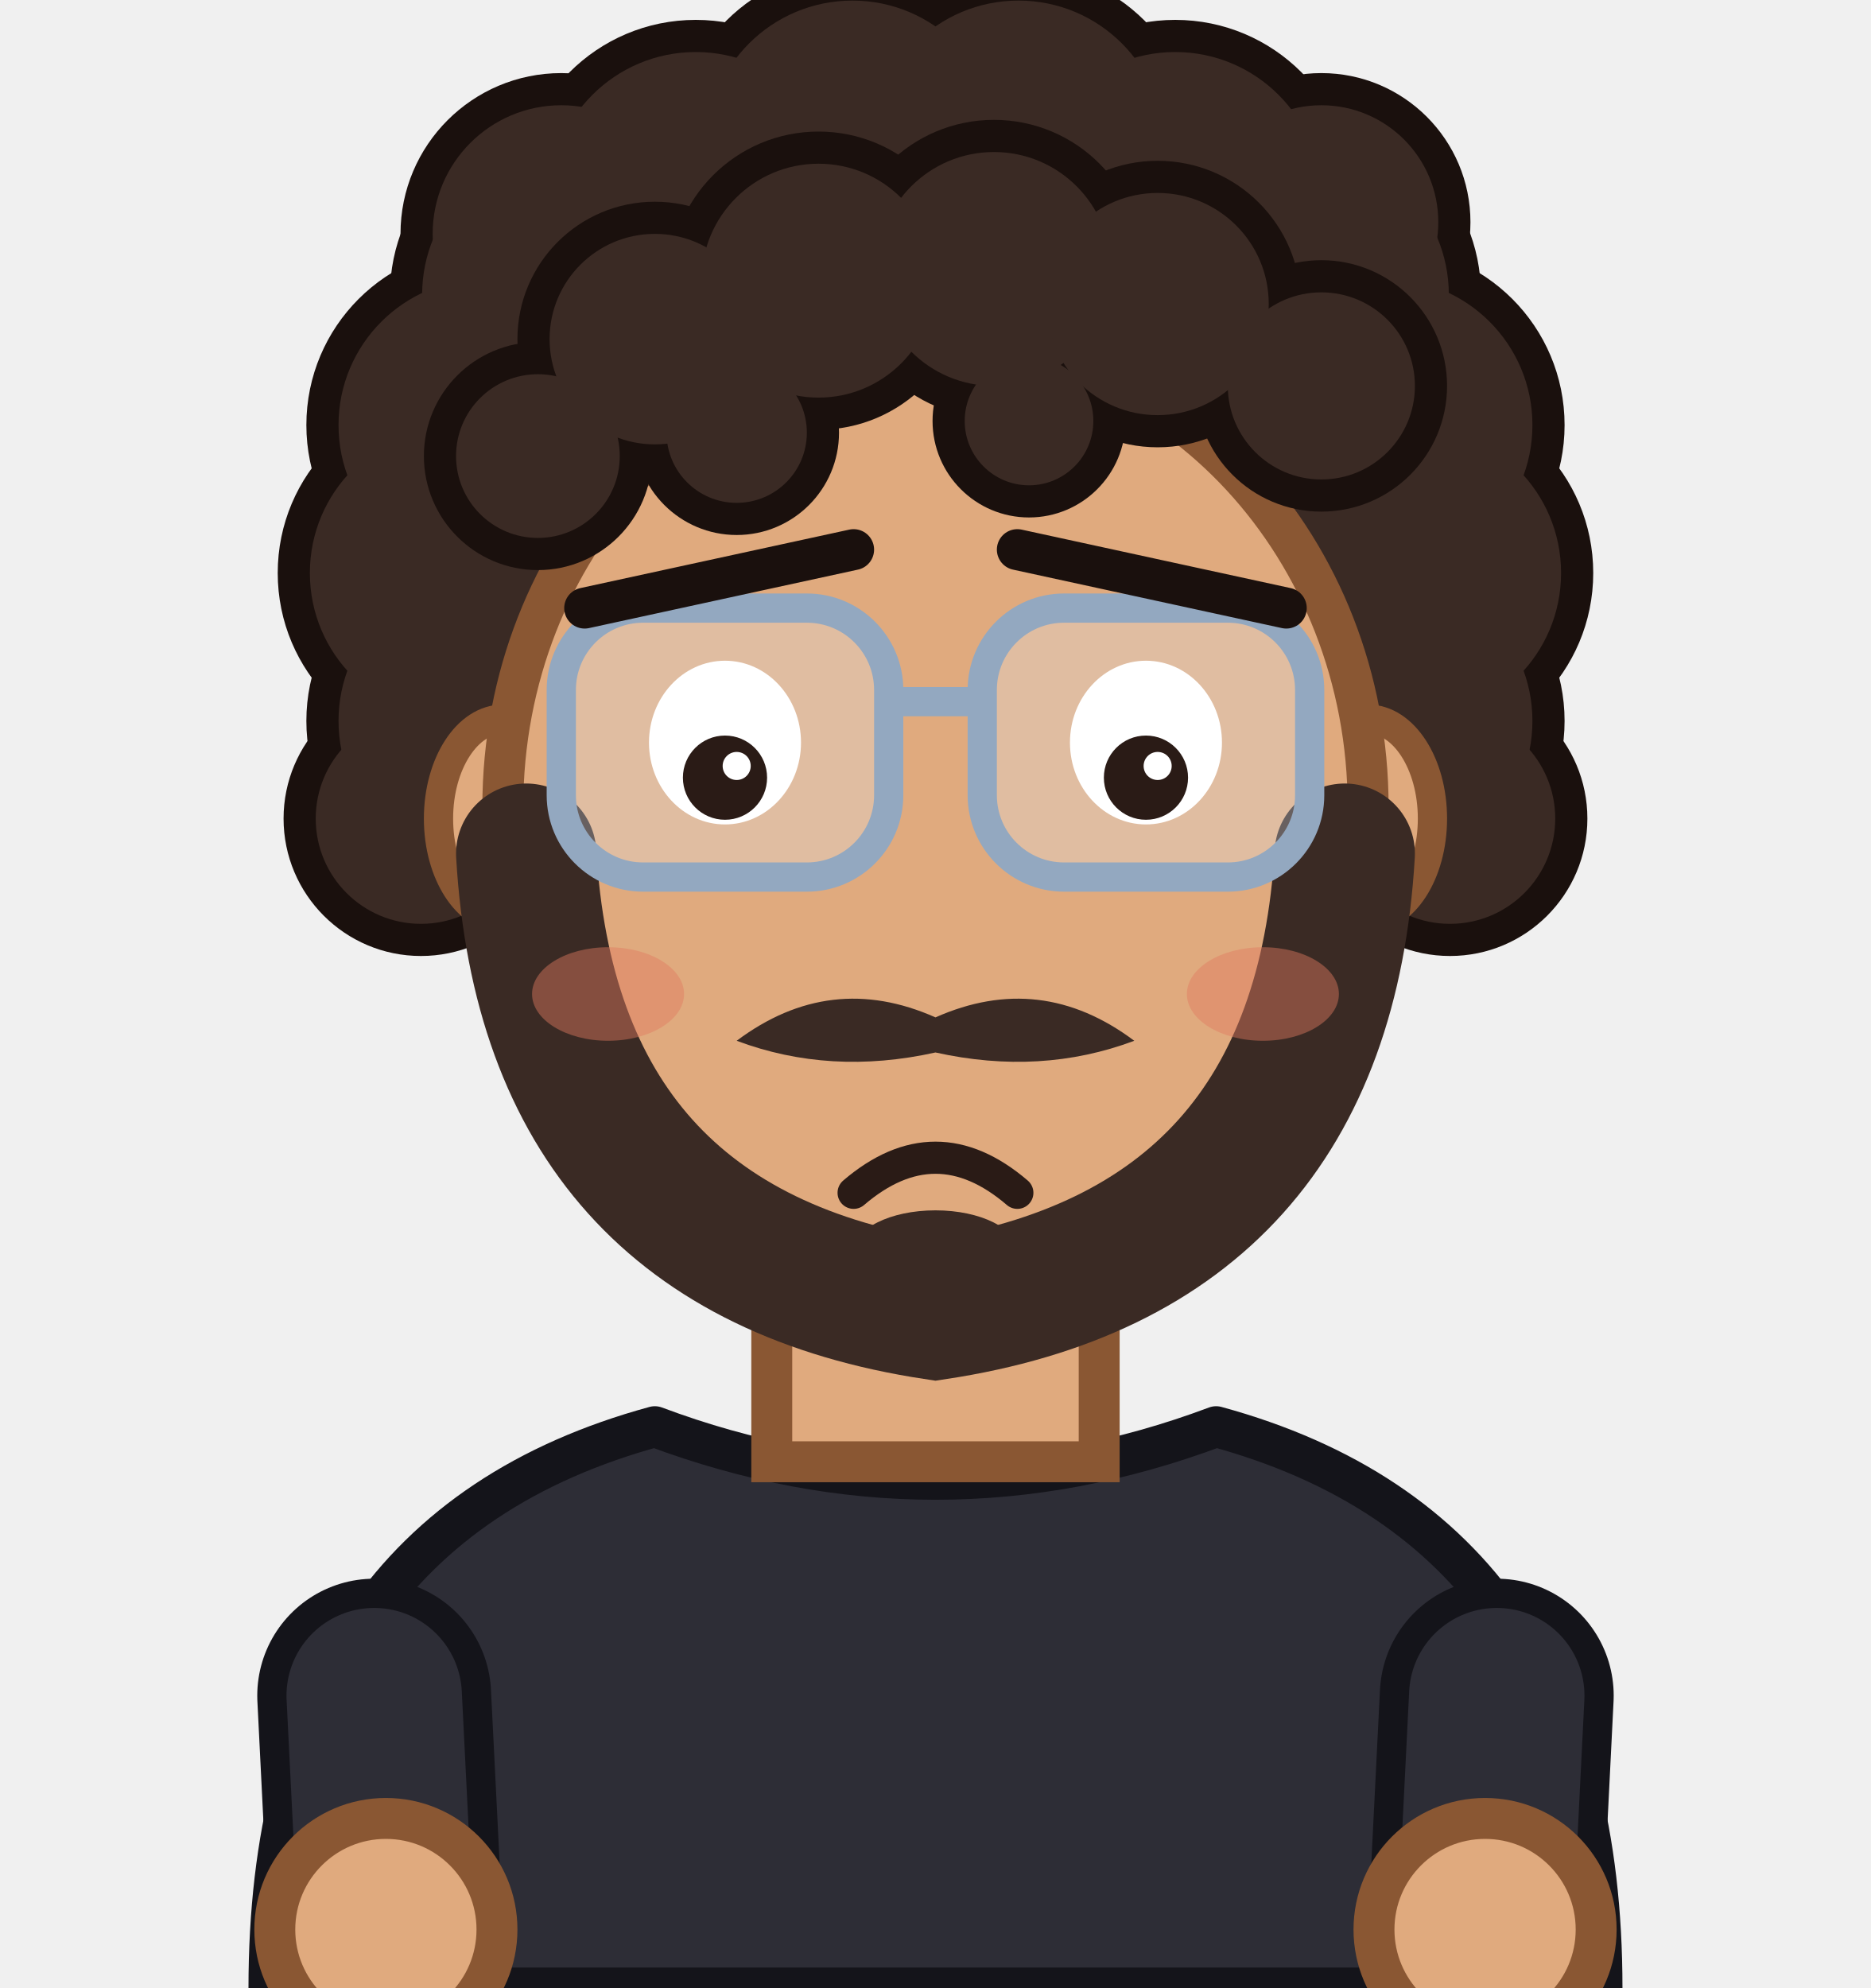
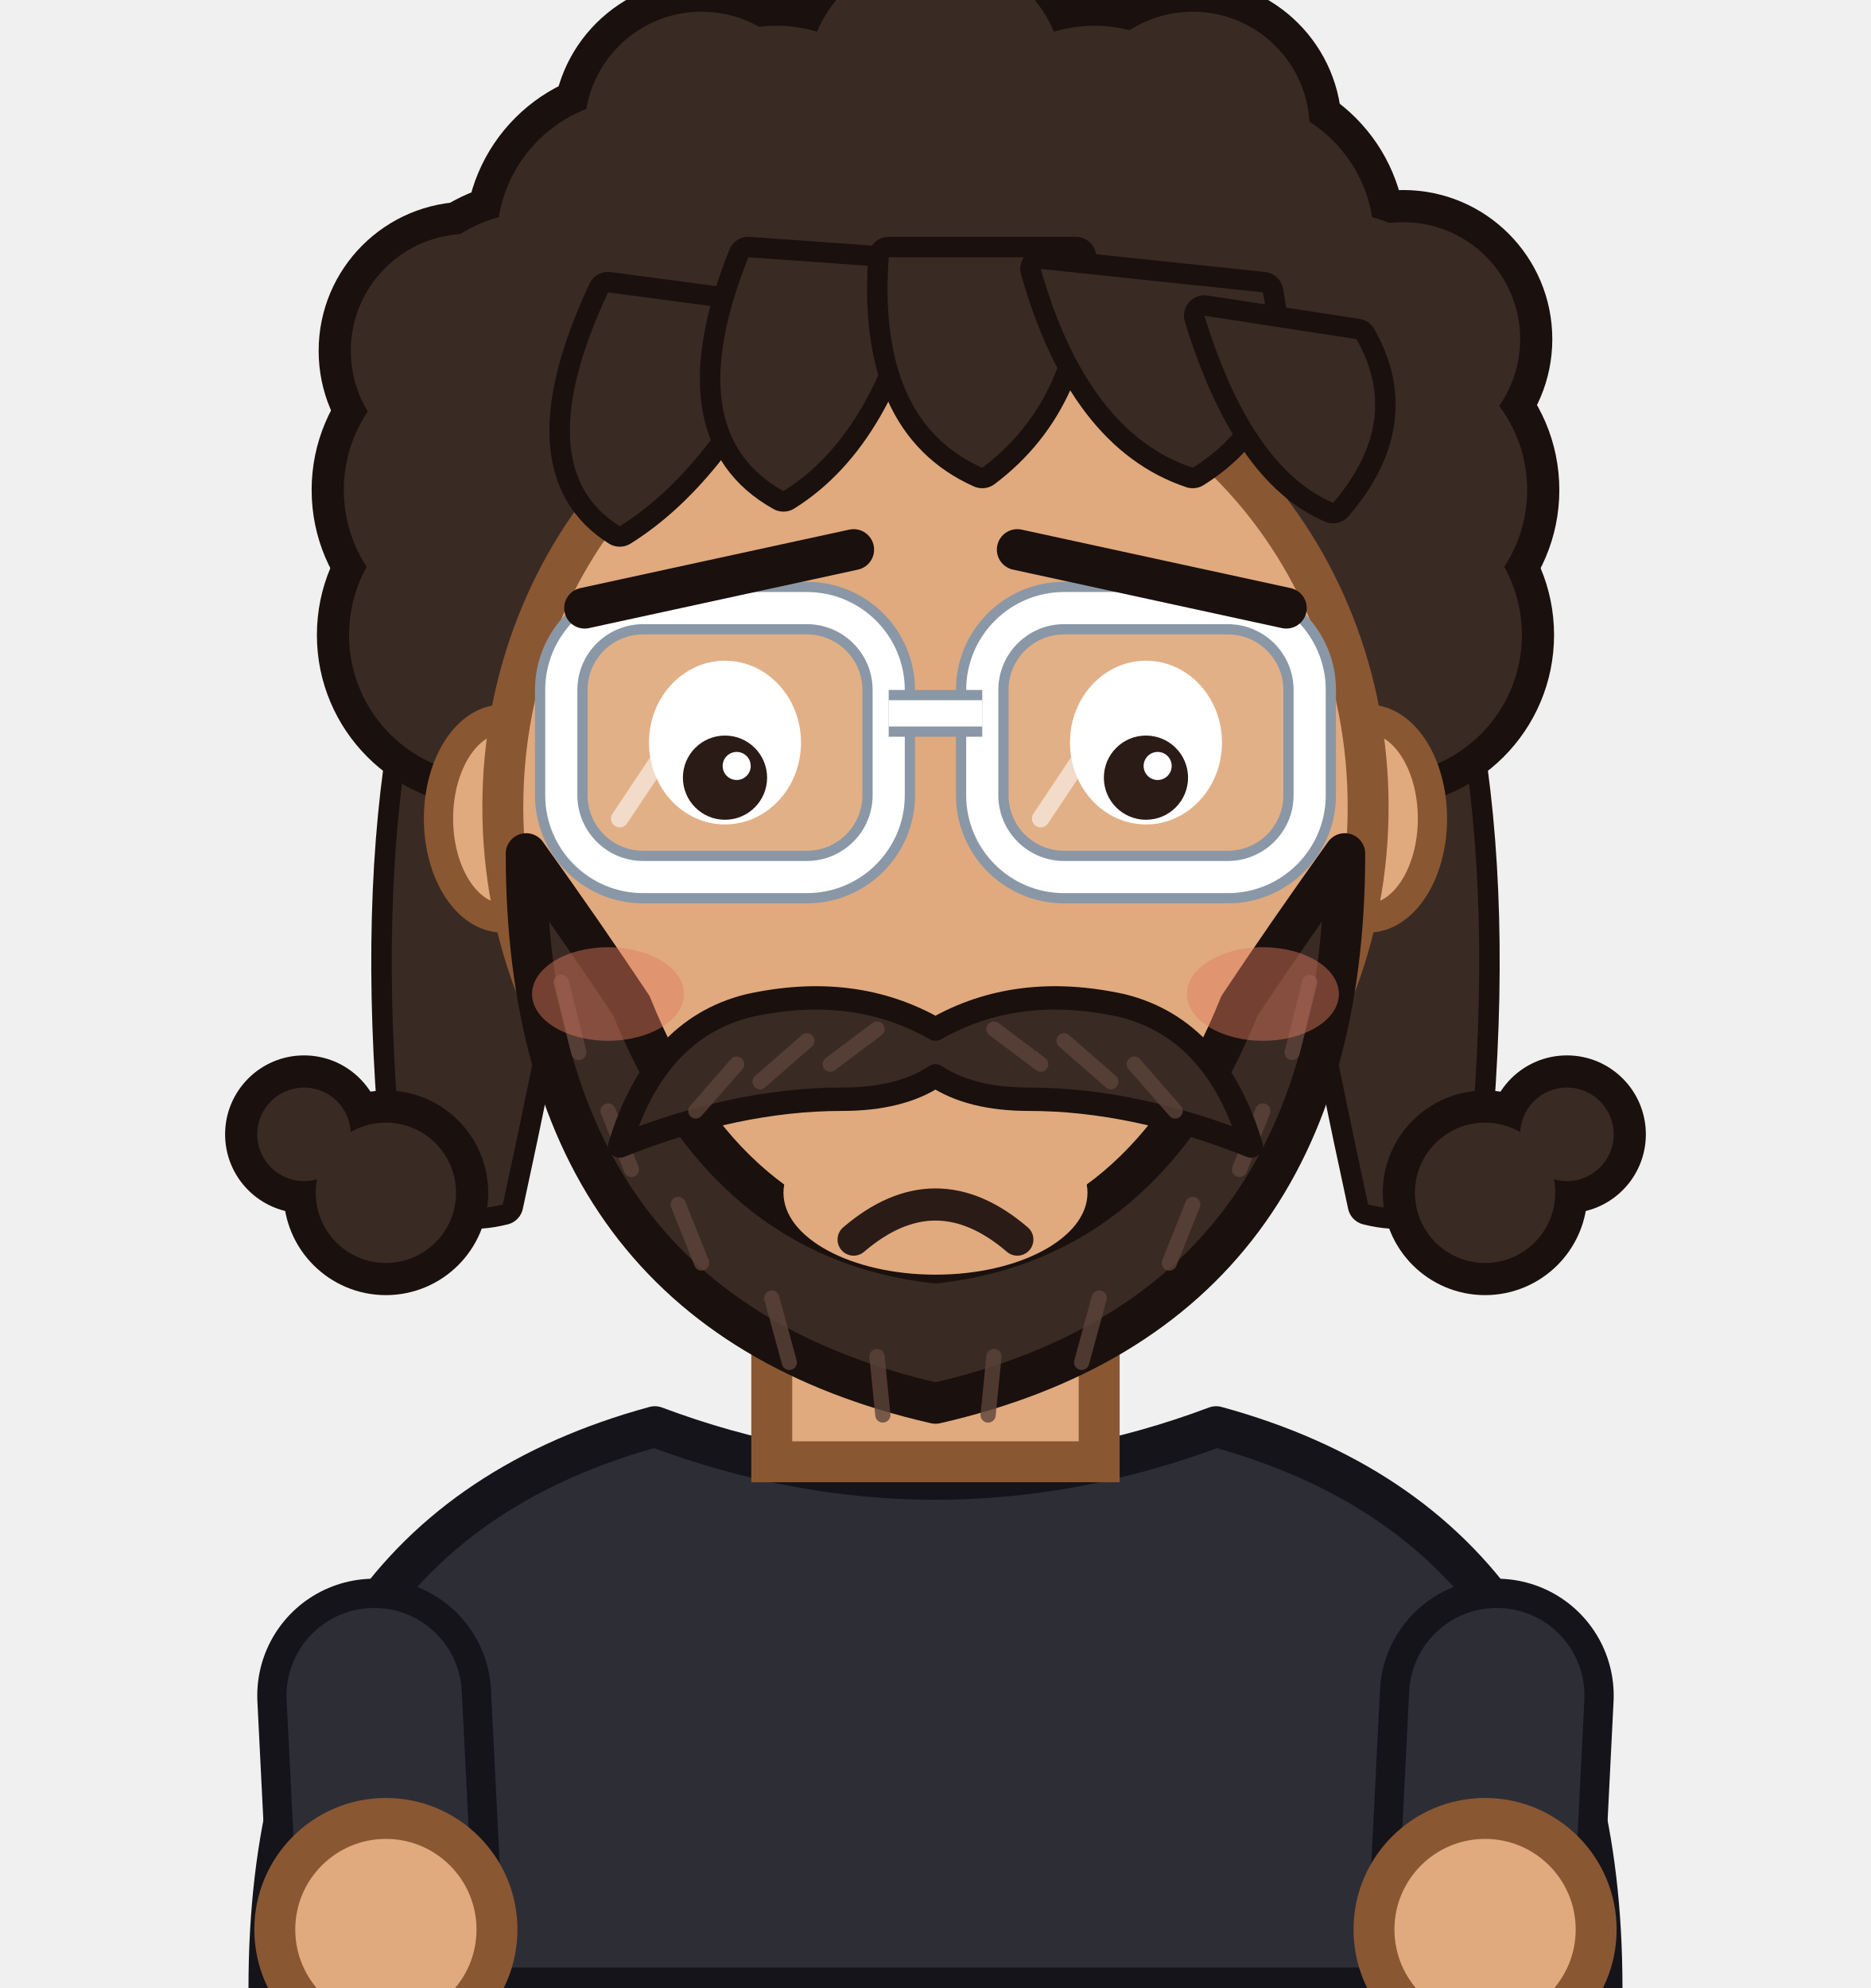
<svg xmlns="http://www.w3.org/2000/svg" viewBox="0 0 320 340" width="320" height="340">
  <g transform="rotate(0 160 250)">
-     <circle cx="82.9" cy="123.3" r="27" fill="#3A2A24" stroke="#1A100D" stroke-width="7" />
-     <circle cx="78.0" cy="98.0" r="27" fill="#3A2A24" stroke="#1A100D" stroke-width="7" />
-     <circle cx="82.9" cy="72.7" r="27" fill="#3A2A24" stroke="#1A100D" stroke-width="7" />
-     <circle cx="97.2" cy="50.4" r="27" fill="#3A2A24" stroke="#1A100D" stroke-width="7" />
-     <circle cx="119.0" cy="33.9" r="27" fill="#3A2A24" stroke="#1A100D" stroke-width="7" />
-     <circle cx="145.8" cy="25.1" r="27" fill="#3A2A24" stroke="#1A100D" stroke-width="7" />
-     <circle cx="174.2" cy="25.1" r="27" fill="#3A2A24" stroke="#1A100D" stroke-width="7" />
-     <circle cx="201.0" cy="33.9" r="27" fill="#3A2A24" stroke="#1A100D" stroke-width="7" />
-     <circle cx="222.8" cy="50.4" r="27" fill="#3A2A24" stroke="#1A100D" stroke-width="7" />
-     <circle cx="237.1" cy="72.7" r="27" fill="#3A2A24" stroke="#1A100D" stroke-width="7" />
-     <circle cx="242.0" cy="98.0" r="27" fill="#3A2A24" stroke="#1A100D" stroke-width="7" />
-     <circle cx="237.1" cy="123.3" r="27" fill="#3A2A24" stroke="#1A100D" stroke-width="7" />
-     <circle cx="72.0" cy="140.0" r="20" fill="#3A2A24" stroke="#1A100D" stroke-width="7" />
-     <circle cx="248.0" cy="140.0" r="20" fill="#3A2A24" stroke="#1A100D" stroke-width="7" />
-     <circle cx="96.0" cy="40.0" r="24" fill="#3A2A24" stroke="#1A100D" stroke-width="7" />
-     <circle cx="226.0" cy="38.0" r="22" fill="#3A2A24" stroke="#1A100D" stroke-width="7" />
-     <circle cx="82.9" cy="123.3" r="25" fill="#3A2A24" />
-     <circle cx="78.0" cy="98.0" r="25" fill="#3A2A24" />
-     <circle cx="82.9" cy="72.7" r="25" fill="#3A2A24" />
-     <circle cx="97.2" cy="50.4" r="25" fill="#3A2A24" />
-     <circle cx="119.0" cy="33.9" r="25" fill="#3A2A24" />
-     <circle cx="145.8" cy="25.1" r="25" fill="#3A2A24" />
-     <circle cx="174.2" cy="25.1" r="25" fill="#3A2A24" />
-     <circle cx="201.0" cy="33.9" r="25" fill="#3A2A24" />
-     <circle cx="222.8" cy="50.4" r="25" fill="#3A2A24" />
-     <circle cx="237.1" cy="72.7" r="25" fill="#3A2A24" />
-     <circle cx="242.0" cy="98.0" r="25" fill="#3A2A24" />
-     <circle cx="237.1" cy="123.3" r="25" fill="#3A2A24" />
-     <circle cx="72.0" cy="140.0" r="18" fill="#3A2A24" />
-     <circle cx="248.0" cy="140.0" r="18" fill="#3A2A24" />
-     <circle cx="96.0" cy="40.0" r="22" fill="#3A2A24" />
-     <circle cx="226.0" cy="38.0" r="20" fill="#3A2A24" />
+     <path d="M92 70 Q62 110 68 190 Q70 210 86 206 Q96 160 104 112 Z" fill="#3A2A24" stroke="#1A100D" stroke-width="7" stroke-linejoin="round" />
+     <path d="M92 70 Q62 110 68 190 Q70 210 86 206 Q96 160 104 112 Z" fill="#3A2A24" />
+     <path d="M228 70 Q258 110 252 190 Q250 210 234 206 Q224 160 216 112 Z" fill="#3A2A24" stroke="#1A100D" stroke-width="7" stroke-linejoin="round" />
+     <path d="M228 70 Q258 110 252 190 Q250 210 234 206 Q224 160 216 112 Z" fill="#3A2A24" />
+     <circle cx="66.0" cy="204.0" r="14" fill="#3A2A24" stroke="#1A100D" stroke-width="7" />
+     <circle cx="52.0" cy="194.0" r="10" fill="#3A2A24" stroke="#1A100D" stroke-width="7" />
+     <circle cx="254.0" cy="204.0" r="14" fill="#3A2A24" stroke="#1A100D" stroke-width="7" />
+     <circle cx="268.0" cy="194.0" r="10" fill="#3A2A24" stroke="#1A100D" stroke-width="7" />
+     <circle cx="66.0" cy="204.0" r="12" fill="#3A2A24" />
+     <circle cx="52.0" cy="194.0" r="8" fill="#3A2A24" />
+     <circle cx="254.0" cy="204.0" r="12" fill="#3A2A24" />
+     <circle cx="268.0" cy="194.0" r="8" fill="#3A2A24" />
+     <circle cx="83.7" cy="108.6" r="26" fill="#3A2A24" stroke="#1A100D" stroke-width="7" />
+     <circle cx="82.8" cy="83.8" r="26" fill="#3A2A24" stroke="#1A100D" stroke-width="7" />
+     <circle cx="91.6" cy="60.3" r="26" fill="#3A2A24" stroke="#1A100D" stroke-width="7" />
+     <circle cx="109.0" cy="41.0" r="26" fill="#3A2A24" stroke="#1A100D" stroke-width="7" />
+     <circle cx="132.8" cy="28.4" r="26" fill="#3A2A24" stroke="#1A100D" stroke-width="7" />
+     <circle cx="160.0" cy="24.0" r="26" fill="#3A2A24" stroke="#1A100D" stroke-width="7" />
+     <circle cx="187.2" cy="28.4" r="26" fill="#3A2A24" stroke="#1A100D" stroke-width="7" />
+     <circle cx="211.0" cy="41.0" r="26" fill="#3A2A24" stroke="#1A100D" stroke-width="7" />
+     <circle cx="228.4" cy="60.3" r="26" fill="#3A2A24" stroke="#1A100D" stroke-width="7" />
+     <circle cx="237.2" cy="83.8" r="26" fill="#3A2A24" stroke="#1A100D" stroke-width="7" />
+     <circle cx="236.3" cy="108.6" r="26" fill="#3A2A24" stroke="#1A100D" stroke-width="7" />
+     <circle cx="80.0" cy="60.0" r="22" fill="#3A2A24" stroke="#1A100D" stroke-width="7" />
+     <circle cx="240.0" cy="58.0" r="22" fill="#3A2A24" stroke="#1A100D" stroke-width="7" />
+     <circle cx="120.0" cy="22.0" r="22" fill="#3A2A24" stroke="#1A100D" stroke-width="7" />
+     <circle cx="160.0" cy="14.0" r="24" fill="#3A2A24" stroke="#1A100D" stroke-width="7" />
+     <circle cx="204.0" cy="22.0" r="22" fill="#3A2A24" stroke="#1A100D" stroke-width="7" />
+     <circle cx="83.7" cy="108.6" r="24" fill="#3A2A24" />
+     <circle cx="82.8" cy="83.8" r="24" fill="#3A2A24" />
+     <circle cx="91.6" cy="60.3" r="24" fill="#3A2A24" />
+     <circle cx="109.0" cy="41.0" r="24" fill="#3A2A24" />
+     <circle cx="132.8" cy="28.4" r="24" fill="#3A2A24" />
+     <circle cx="160.0" cy="24.0" r="24" fill="#3A2A24" />
+     <circle cx="187.2" cy="28.4" r="24" fill="#3A2A24" />
+     <circle cx="211.0" cy="41.0" r="24" fill="#3A2A24" />
+     <circle cx="228.4" cy="60.3" r="24" fill="#3A2A24" />
+     <circle cx="237.2" cy="83.8" r="24" fill="#3A2A24" />
+     <circle cx="236.3" cy="108.6" r="24" fill="#3A2A24" />
+     <circle cx="80.0" cy="60.0" r="20" fill="#3A2A24" />
+     <circle cx="240.0" cy="58.0" r="20" fill="#3A2A24" />
+     <circle cx="120.0" cy="22.0" r="20" fill="#3A2A24" />
+     <circle cx="160.0" cy="14.0" r="22" fill="#3A2A24" />
+     <circle cx="204.0" cy="22.0" r="20" fill="#3A2A24" />
    <path d="M46 340 Q46 262 112 244 Q160 262 208 244 Q274 262 274 340 Z" fill="#2D2D36" stroke="#14141A" stroke-width="7" stroke-linejoin="round" />
    <rect x="132" y="210" width="56" height="40" fill="#E0AA7E" stroke="#8A5733" stroke-width="7" />
    <ellipse cx="86" cy="140" rx="11" ry="17" fill="#E0AA7E" stroke="#8A5733" stroke-width="5" />
    <ellipse cx="234" cy="140" rx="11" ry="17" fill="#E0AA7E" stroke="#8A5733" stroke-width="5" />
    <ellipse cx="160" cy="138" rx="74" ry="80" fill="#E0AA7E" stroke="#8A5733" stroke-width="7" />
-     <path d="M90 146 Q94 214 160 224 Q226 214 230 146" fill="none" stroke="#3A2A24" stroke-width="24" stroke-linecap="round" />
-     <path d="M126 178 Q142 166 160 174 Q178 166 194 178 Q178 184 160 180 Q142 184 126 178 Z" fill="#3A2A24" />
-     <ellipse cx="160" cy="214" rx="14" ry="7" fill="#3A2A24" />
+     <path d="M90 146 Q90 224 160 240 Q230 224 230 146 Q220 160 212 172 Q196 212 160 216 Q124 212 108 172 Q100 160 90 146 Z" fill="#3A2A24" stroke="#1A100D" stroke-width="7" stroke-linejoin="round" />
+     <path d="M104 190 l4 10" stroke="#5B433A" stroke-width="2.6" stroke-linecap="round" opacity=".8" />
+     <path d="M116 206 l4 10" stroke="#5B433A" stroke-width="2.6" stroke-linecap="round" opacity=".8" />
+     <path d="M132 222 l3 11" stroke="#5B433A" stroke-width="2.6" stroke-linecap="round" opacity=".8" />
+     <path d="M150 232 l1 10" stroke="#5B433A" stroke-width="2.6" stroke-linecap="round" opacity=".8" />
+     <path d="M170 232 l-1 10" stroke="#5B433A" stroke-width="2.6" stroke-linecap="round" opacity=".8" />
+     <path d="M188 222 l-3 11" stroke="#5B433A" stroke-width="2.6" stroke-linecap="round" opacity=".8" />
+     <path d="M204 206 l-4 10" stroke="#5B433A" stroke-width="2.6" stroke-linecap="round" opacity=".8" />
+     <path d="M216 190 l-4 10" stroke="#5B433A" stroke-width="2.6" stroke-linecap="round" opacity=".8" />
+     <path d="M96 168 l3 12" stroke="#5B433A" stroke-width="2.6" stroke-linecap="round" opacity=".8" />
+     <path d="M224 168 l-3 12" stroke="#5B433A" stroke-width="2.6" stroke-linecap="round" opacity=".8" />
+     <path d="M160 176 Q146 168 128 172 Q112 176 106 196 Q126 188 144 188 Q154 188 160 184 Q166 188 176 188 Q194 188 214 196 Q208 176 192 172 Q174 168 160 176 Z" fill="#3A2A24" stroke="#1A100D" stroke-width="4" stroke-linejoin="round" />
+     <path d="M150 176 l-8 6" stroke="#5B433A" stroke-width="2.6" stroke-linecap="round" opacity=".8" />
+     <path d="M138 178 l-8 7" stroke="#5B433A" stroke-width="2.6" stroke-linecap="round" opacity=".8" />
+     <path d="M126 182 l-7 8" stroke="#5B433A" stroke-width="2.6" stroke-linecap="round" opacity=".8" />
+     <path d="M170 176 l8 6" stroke="#5B433A" stroke-width="2.6" stroke-linecap="round" opacity=".8" />
+     <path d="M182 178 l8 7" stroke="#5B433A" stroke-width="2.6" stroke-linecap="round" opacity=".8" />
+     <path d="M194 182 l7 8" stroke="#5B433A" stroke-width="2.6" stroke-linecap="round" opacity=".8" />
+     <ellipse cx="160" cy="204" rx="26" ry="14" fill="#E0AA7E" />
    <ellipse cx="104" cy="170" rx="13" ry="8" fill="#E0795F" opacity=".45" />
    <ellipse cx="216" cy="170" rx="13" ry="8" fill="#E0795F" opacity=".45" />
-     <rect x="96" y="104" width="56" height="46" rx="14" fill="#DDEBFA" fill-opacity=".28" stroke="#93A8C0" stroke-width="5" />
-     <rect x="168" y="104" width="56" height="46" rx="14" fill="#DDEBFA" fill-opacity=".28" stroke="#93A8C0" stroke-width="5" />
-     <path d="M152 120 H168" stroke="#93A8C0" stroke-width="5" />
+     <rect x="96" y="104" width="56" height="46" rx="14" fill="#FFFFFF" fill-opacity=".07" stroke="#8A97A6" stroke-width="9" />
+     <rect x="96" y="104" width="56" height="46" rx="14" fill="none" stroke="#FFFFFF" stroke-width="5.5" />
+     <path d="M106 140 L122 116" stroke="#fff" stroke-width="3" stroke-linecap="round" opacity=".55" />
+     <rect x="168" y="104" width="56" height="46" rx="14" fill="#FFFFFF" fill-opacity=".07" stroke="#8A97A6" stroke-width="9" />
+     <rect x="168" y="104" width="56" height="46" rx="14" fill="none" stroke="#FFFFFF" stroke-width="5.5" />
+     <path d="M178 140 L194 116" stroke="#fff" stroke-width="3" stroke-linecap="round" opacity=".55" />
+     <path d="M152 122 H168" stroke="#8A97A6" stroke-width="8" />
+     <path d="M152 122 H168" stroke="#fff" stroke-width="4.5" />
    <ellipse cx="124" cy="127" rx="13" ry="14" fill="#fff" />
    <circle cx="124" cy="133" r="7.2" fill="#2A1B16" />
    <circle cx="126" cy="131" r="2.4" fill="#fff" />
    <ellipse cx="196" cy="127" rx="13" ry="14" fill="#fff" />
    <circle cx="196" cy="133" r="7.2" fill="#2A1B16" />
    <circle cx="198" cy="131" r="2.4" fill="#fff" />
    <path d="M100 104 L146 94" stroke="#1A100D" stroke-width="7" stroke-linecap="round" />
    <path d="M220 104 L174 94" stroke="#1A100D" stroke-width="7" stroke-linecap="round" />
-     <path d="M146 204 Q160 192 174 204" fill="none" stroke="#2A1B16" stroke-width="5.5" stroke-linecap="round" />
-     <circle cx="112.0" cy="58.0" r="20" fill="#3A2A24" stroke="#1A100D" stroke-width="7" />
-     <circle cx="140.0" cy="48.0" r="22" fill="#3A2A24" stroke="#1A100D" stroke-width="7" />
-     <circle cx="170.0" cy="46.0" r="22" fill="#3A2A24" stroke="#1A100D" stroke-width="7" />
-     <circle cx="198.0" cy="52.0" r="21" fill="#3A2A24" stroke="#1A100D" stroke-width="7" />
-     <circle cx="226.0" cy="66.0" r="18" fill="#3A2A24" stroke="#1A100D" stroke-width="7" />
-     <circle cx="92.0" cy="78.0" r="16" fill="#3A2A24" stroke="#1A100D" stroke-width="7" />
-     <circle cx="126.0" cy="74.0" r="14" fill="#3A2A24" stroke="#1A100D" stroke-width="7" />
-     <circle cx="176.0" cy="72.0" r="13" fill="#3A2A24" stroke="#1A100D" stroke-width="7" />
-     <circle cx="112.0" cy="58.0" r="18" fill="#3A2A24" />
-     <circle cx="140.0" cy="48.0" r="20" fill="#3A2A24" />
-     <circle cx="170.0" cy="46.0" r="20" fill="#3A2A24" />
-     <circle cx="198.0" cy="52.0" r="19" fill="#3A2A24" />
-     <circle cx="226.0" cy="66.0" r="16" fill="#3A2A24" />
-     <circle cx="92.0" cy="78.0" r="14" fill="#3A2A24" />
-     <circle cx="126.0" cy="74.0" r="12" fill="#3A2A24" />
-     <circle cx="176.0" cy="72.0" r="11" fill="#3A2A24" />
+     <path d="M146 212 Q160 200 174 212" fill="none" stroke="#2A1B16" stroke-width="5.5" stroke-linecap="round" />
+     <path d="M104 50 Q90 80 106 90 Q122 80 134 54 Z" fill="#3A2A24" stroke="#1A100D" stroke-width="7" stroke-linejoin="round" />
+     <path d="M104 50 Q90 80 106 90 Q122 80 134 54 Z" fill="#3A2A24" />
+     <path d="M128 44 Q116 74 134 84 Q150 74 156 46 Z" fill="#3A2A24" stroke="#1A100D" stroke-width="7" stroke-linejoin="round" />
+     <path d="M128 44 Q116 74 134 84 Q150 74 156 46 Z" fill="#3A2A24" />
+     <path d="M152 44 Q150 72 168 80 Q184 68 184 44 Z" fill="#3A2A24" stroke="#1A100D" stroke-width="7" stroke-linejoin="round" />
+     <path d="M152 44 Q150 72 168 80 Q184 68 184 44 Z" fill="#3A2A24" />
+     <path d="M178 46 Q186 74 204 80 Q220 70 216 50 Z" fill="#3A2A24" stroke="#1A100D" stroke-width="7" stroke-linejoin="round" />
+     <path d="M178 46 Q186 74 204 80 Q220 70 216 50 Z" fill="#3A2A24" />
+     <path d="M206 54 Q214 80 228 86 Q240 72 232 58 Z" fill="#3A2A24" stroke="#1A100D" stroke-width="7" stroke-linejoin="round" />
+     <path d="M206 54 Q214 80 228 86 Q240 72 232 58 Z" fill="#3A2A24" />
    <path d="M64 290 L66 330" stroke="#14141A" stroke-width="40" stroke-linecap="round" />
    <path d="M64 290 L66 330" stroke="#2D2D36" stroke-width="30" stroke-linecap="round" />
    <circle cx="66" cy="330" r="19" fill="#E0AA7E" stroke="#8A5733" stroke-width="7" />
    <path d="M256 290 L254 330" stroke="#14141A" stroke-width="40" stroke-linecap="round" />
    <path d="M256 290 L254 330" stroke="#2D2D36" stroke-width="30" stroke-linecap="round" />
    <circle cx="254" cy="330" r="19" fill="#E0AA7E" stroke="#8A5733" stroke-width="7" />
  </g>
</svg>
